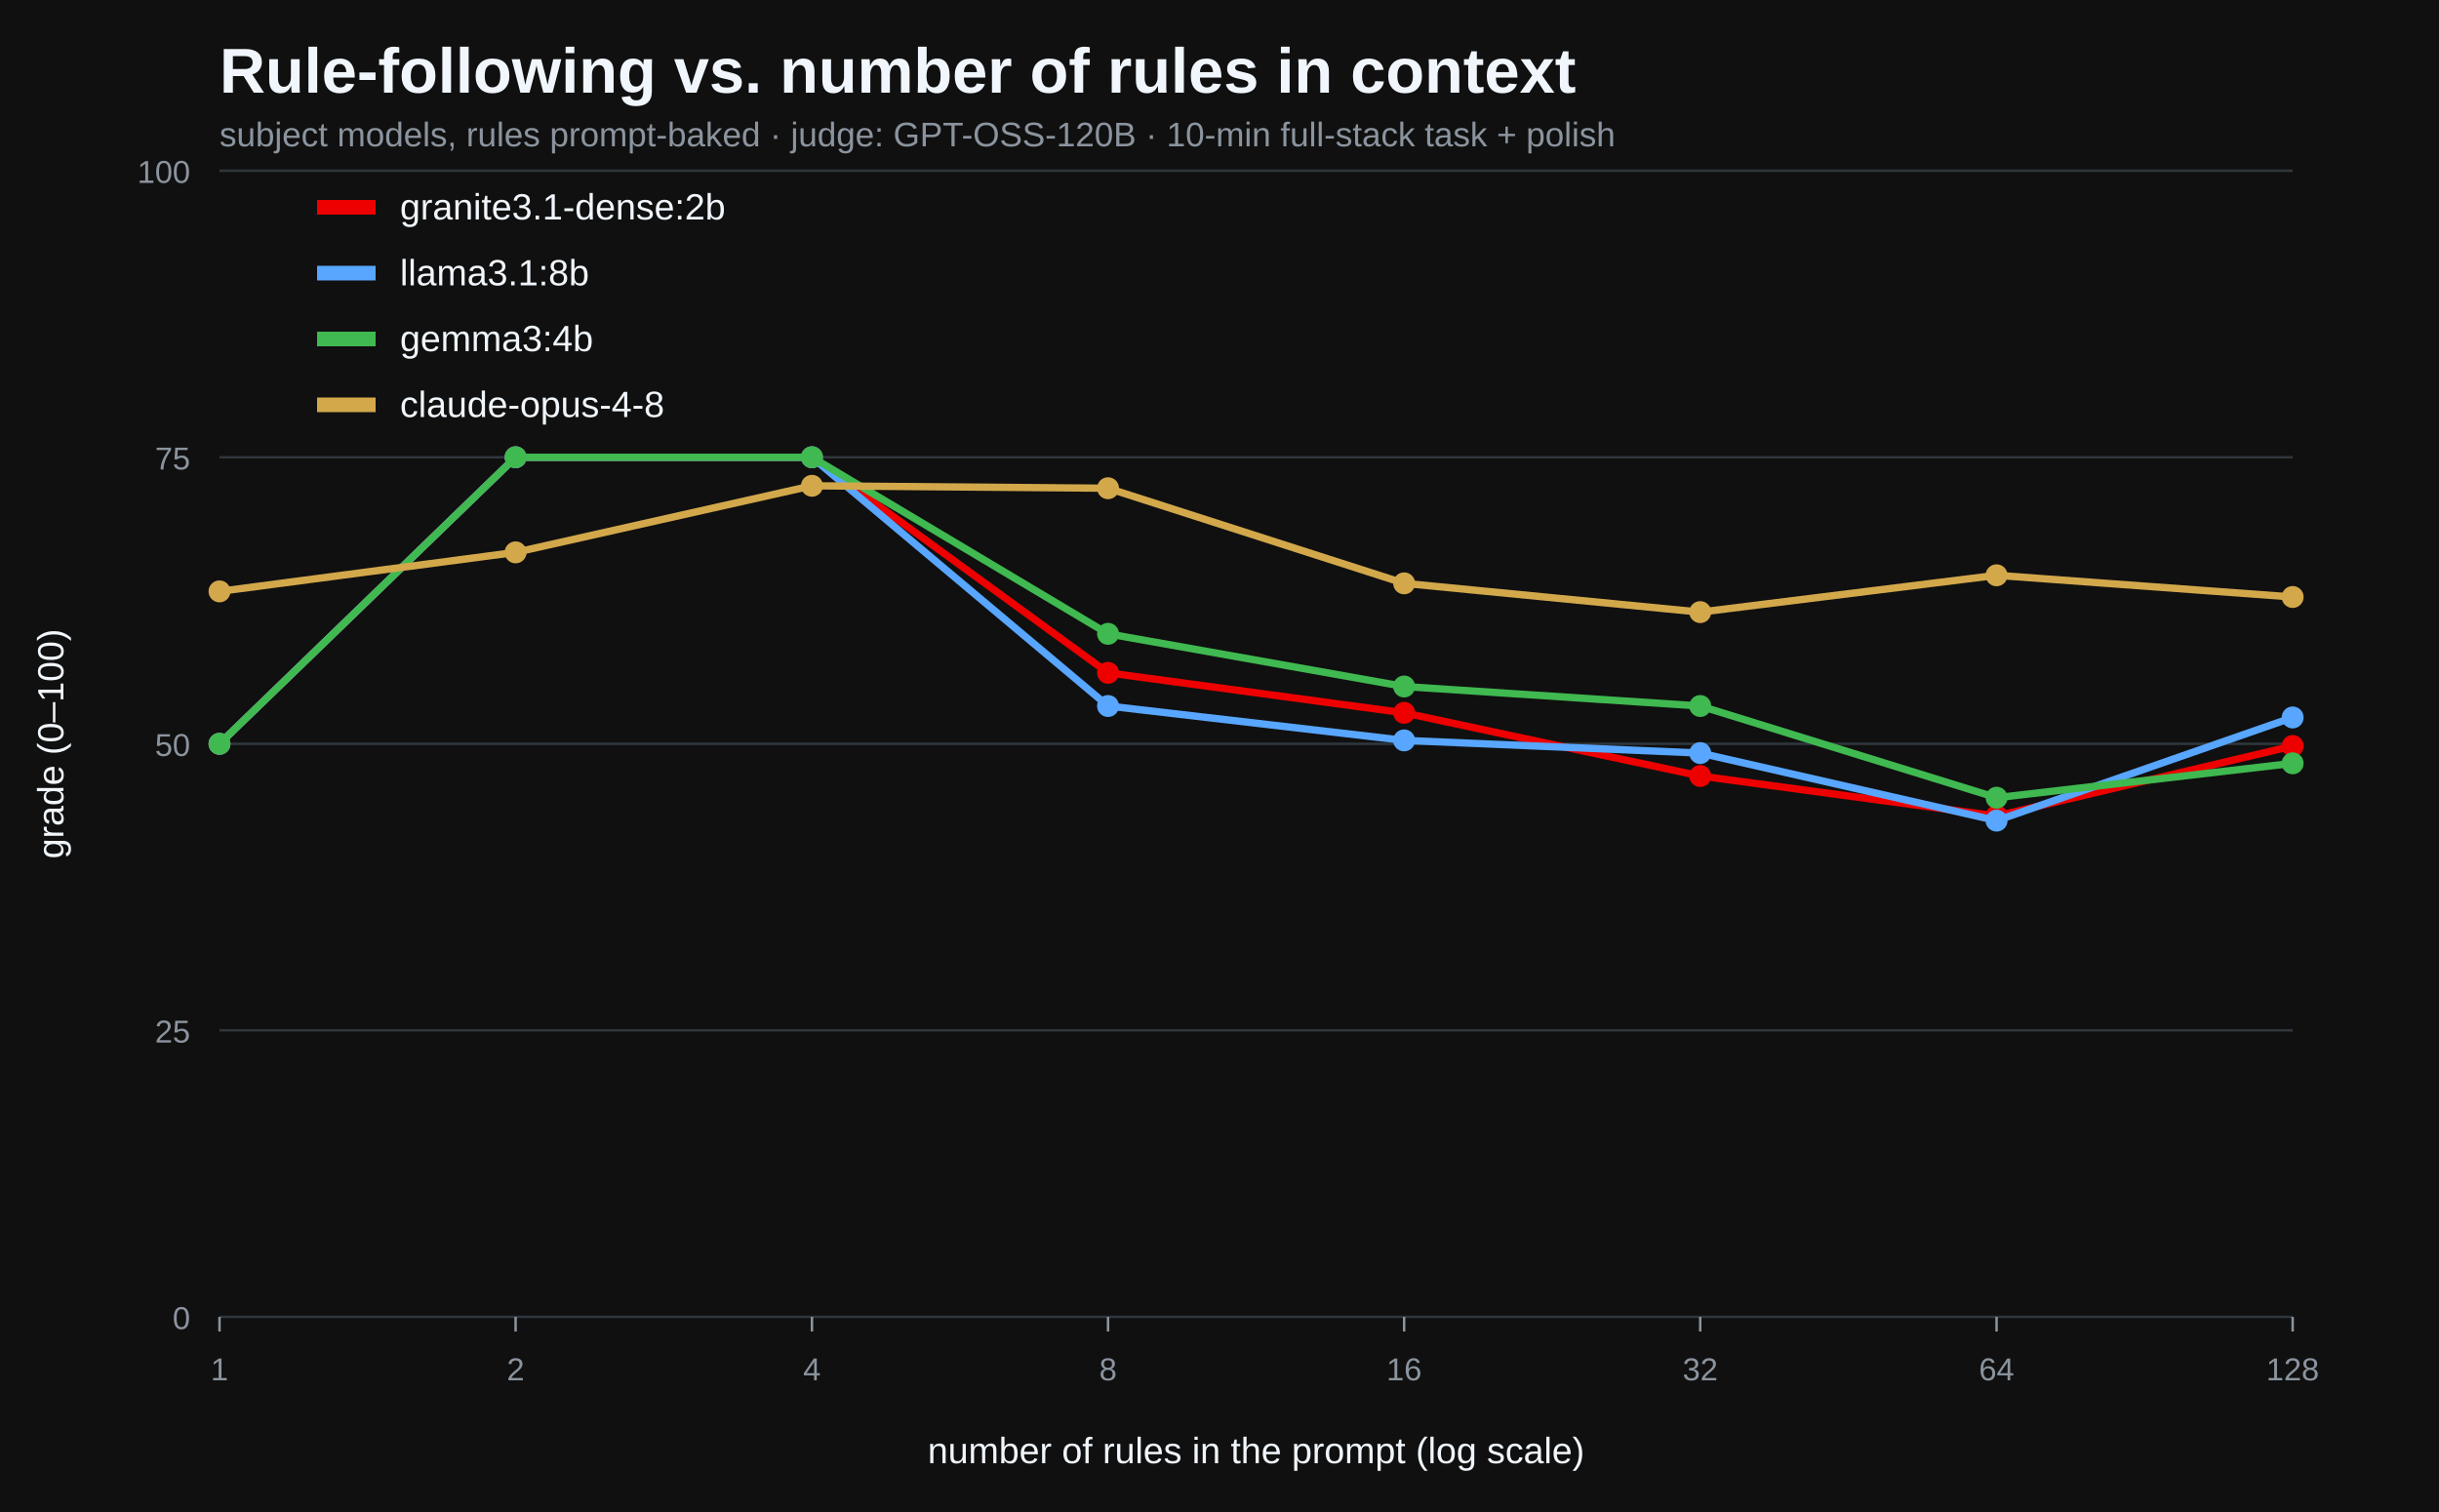
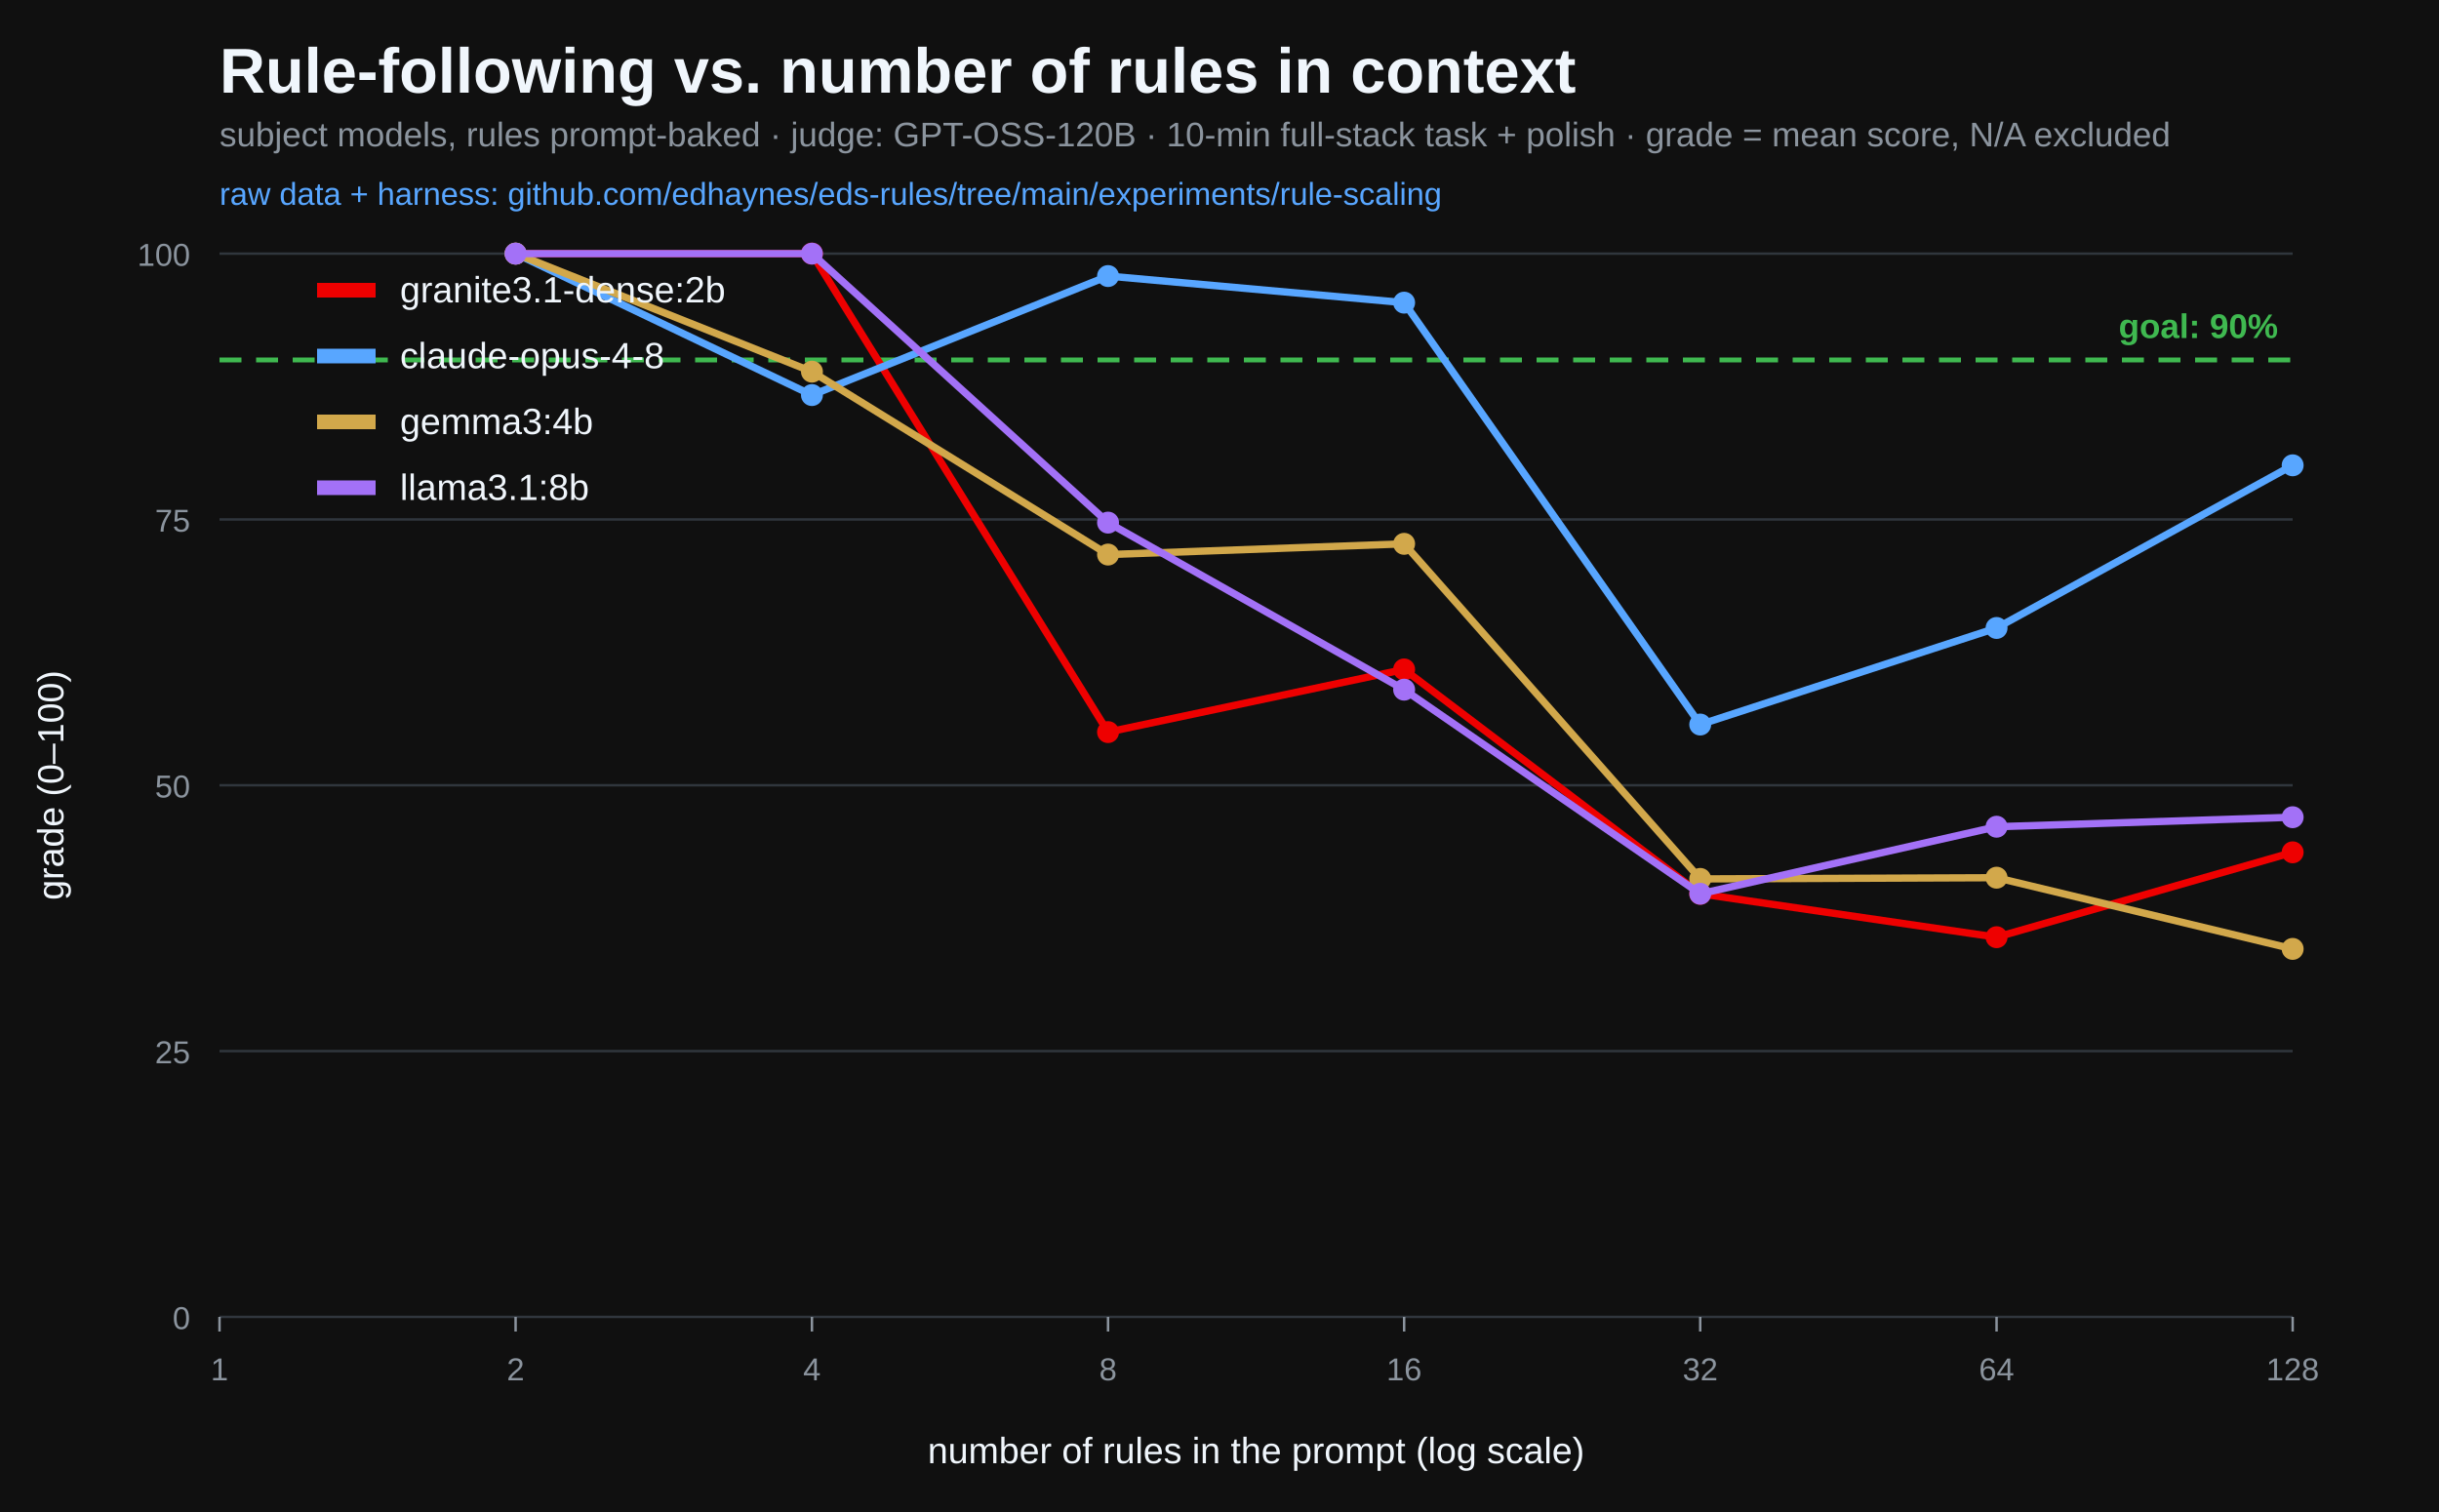
<svg xmlns="http://www.w3.org/2000/svg" width="1000" height="620" viewBox="0 0 1000 620" font-family="Arial,Helvetica,sans-serif">
  <rect width="1000" height="620" fill="#101010" />
  <text x="90" y="38" fill="#f0f6fc" font-size="26" font-weight="bold">Rule-following vs. number of rules in context</text>
-   <text x="90" y="60" fill="#8b949e" font-size="14">subject models, rules prompt-baked · judge: GPT-OSS-120B · 10-min full-stack task + polish</text>
+   <text x="90" y="60" fill="#8b949e" font-size="14">subject models, rules prompt-baked · judge: GPT-OSS-120B · 10-min full-stack task + polish · grade = mean score, N/A excluded</text>
+   <text x="90" y="84" fill="#58a6ff" font-size="13">raw data + harness: github.com/edhaynes/eds-rules/tree/main/experiments/rule-scaling</text>
  <line x1="90" y1="540.0" x2="940" y2="540.0" stroke="#30363d" stroke-width="1" />
  <text x="78" y="545.0" fill="#8b949e" font-size="13" text-anchor="end">0</text>
-   <line x1="90" y1="422.5" x2="940" y2="422.5" stroke="#30363d" stroke-width="1" />
-   <text x="78" y="427.5" fill="#8b949e" font-size="13" text-anchor="end">25</text>
-   <line x1="90" y1="305.0" x2="940" y2="305.0" stroke="#30363d" stroke-width="1" />
-   <text x="78" y="310.0" fill="#8b949e" font-size="13" text-anchor="end">50</text>
-   <line x1="90" y1="187.5" x2="940" y2="187.5" stroke="#30363d" stroke-width="1" />
-   <text x="78" y="192.5" fill="#8b949e" font-size="13" text-anchor="end">75</text>
-   <line x1="90" y1="70.0" x2="940" y2="70.0" stroke="#30363d" stroke-width="1" />
-   <text x="78" y="75.0" fill="#8b949e" font-size="13" text-anchor="end">100</text>
-   <text x="26" y="305" fill="#f0f6fc" font-size="15" transform="rotate(-90 26 305)" text-anchor="middle">grade (0–100)</text>
+   <line x1="90" y1="431.0" x2="940" y2="431.0" stroke="#30363d" stroke-width="1" />
+   <text x="78" y="436.0" fill="#8b949e" font-size="13" text-anchor="end">25</text>
+   <line x1="90" y1="322.0" x2="940" y2="322.0" stroke="#30363d" stroke-width="1" />
+   <text x="78" y="327.0" fill="#8b949e" font-size="13" text-anchor="end">50</text>
+   <line x1="90" y1="213.0" x2="940" y2="213.0" stroke="#30363d" stroke-width="1" />
+   <text x="78" y="218.0" fill="#8b949e" font-size="13" text-anchor="end">75</text>
+   <line x1="90" y1="104.0" x2="940" y2="104.0" stroke="#30363d" stroke-width="1" />
+   <text x="78" y="109.0" fill="#8b949e" font-size="13" text-anchor="end">100</text>
+   <line x1="90" y1="147.6" x2="940" y2="147.6" stroke="#3fb950" stroke-width="2" stroke-dasharray="9 6" />
+   <text x="934" y="138.6" fill="#3fb950" font-size="14" font-weight="bold" text-anchor="end">goal: 90%</text>
+   <text x="26" y="322" fill="#f0f6fc" font-size="15" transform="rotate(-90 26 322)" text-anchor="middle">grade (0–100)</text>
  <line x1="90.0" y1="540" x2="90.0" y2="546" stroke="#8b949e" />
  <text x="90.0" y="566" fill="#8b949e" font-size="13" text-anchor="middle">1</text>
  <line x1="211.4" y1="540" x2="211.4" y2="546" stroke="#8b949e" />
  <text x="211.4" y="566" fill="#8b949e" font-size="13" text-anchor="middle">2</text>
  <line x1="332.9" y1="540" x2="332.9" y2="546" stroke="#8b949e" />
  <text x="332.9" y="566" fill="#8b949e" font-size="13" text-anchor="middle">4</text>
  <line x1="454.3" y1="540" x2="454.3" y2="546" stroke="#8b949e" />
  <text x="454.3" y="566" fill="#8b949e" font-size="13" text-anchor="middle">8</text>
  <line x1="575.7" y1="540" x2="575.7" y2="546" stroke="#8b949e" />
  <text x="575.7" y="566" fill="#8b949e" font-size="13" text-anchor="middle">16</text>
  <line x1="697.1" y1="540" x2="697.1" y2="546" stroke="#8b949e" />
  <text x="697.1" y="566" fill="#8b949e" font-size="13" text-anchor="middle">32</text>
  <line x1="818.6" y1="540" x2="818.6" y2="546" stroke="#8b949e" />
  <text x="818.6" y="566" fill="#8b949e" font-size="13" text-anchor="middle">64</text>
  <line x1="940.0" y1="540" x2="940.0" y2="546" stroke="#8b949e" />
  <text x="940.0" y="566" fill="#8b949e" font-size="13" text-anchor="middle">128</text>
  <text x="515" y="600" fill="#f0f6fc" font-size="15" text-anchor="middle">number of rules in the prompt (log scale)</text>
-   <polyline points="90.0,305.0 211.4,187.5 332.9,187.5 454.3,275.9 575.7,292.3 697.1,318.2 818.6,334.6 940.0,305.9" fill="none" stroke="#ee0000" stroke-width="3" />
-   <circle cx="90.0" cy="305.0" r="4.5" fill="#ee0000" />
-   <circle cx="211.4" cy="187.5" r="4.5" fill="#ee0000" />
-   <circle cx="332.9" cy="187.5" r="4.5" fill="#ee0000" />
-   <circle cx="454.3" cy="275.9" r="4.5" fill="#ee0000" />
-   <circle cx="575.7" cy="292.3" r="4.5" fill="#ee0000" />
-   <circle cx="697.1" cy="318.2" r="4.5" fill="#ee0000" />
-   <circle cx="818.6" cy="334.6" r="4.5" fill="#ee0000" />
-   <circle cx="940.0" cy="305.9" r="4.5" fill="#ee0000" />
-   <polyline points="90.0,305.0 211.4,187.5 332.9,187.5 454.3,289.5 575.7,303.6 697.1,308.8 818.6,336.5 940.0,294.2" fill="none" stroke="#58a6ff" stroke-width="3" />
-   <circle cx="90.0" cy="305.0" r="4.5" fill="#58a6ff" />
-   <circle cx="211.4" cy="187.5" r="4.5" fill="#58a6ff" />
-   <circle cx="332.9" cy="187.5" r="4.5" fill="#58a6ff" />
-   <circle cx="454.3" cy="289.5" r="4.5" fill="#58a6ff" />
-   <circle cx="575.7" cy="303.6" r="4.5" fill="#58a6ff" />
-   <circle cx="697.1" cy="308.8" r="4.5" fill="#58a6ff" />
-   <circle cx="818.6" cy="336.5" r="4.5" fill="#58a6ff" />
-   <circle cx="940.0" cy="294.2" r="4.5" fill="#58a6ff" />
-   <polyline points="90.0,305.0 211.4,187.5 332.9,187.5 454.3,259.9 575.7,281.5 697.1,289.5 818.6,327.1 940.0,313.0" fill="none" stroke="#3fb950" stroke-width="3" />
-   <circle cx="90.0" cy="305.0" r="4.5" fill="#3fb950" />
-   <circle cx="211.4" cy="187.5" r="4.5" fill="#3fb950" />
-   <circle cx="332.9" cy="187.5" r="4.5" fill="#3fb950" />
-   <circle cx="454.3" cy="259.9" r="4.5" fill="#3fb950" />
-   <circle cx="575.7" cy="281.5" r="4.5" fill="#3fb950" />
-   <circle cx="697.1" cy="289.5" r="4.5" fill="#3fb950" />
-   <circle cx="818.6" cy="327.1" r="4.5" fill="#3fb950" />
-   <circle cx="940.0" cy="313.0" r="4.5" fill="#3fb950" />
-   <polyline points="90.0,242.5 211.4,226.5 332.9,199.2 454.3,200.2 575.7,239.2 697.1,251.0 818.6,235.9 940.0,244.8" fill="none" stroke="#d2a84b" stroke-width="3" />
-   <circle cx="90.0" cy="242.5" r="4.5" fill="#d2a84b" />
-   <circle cx="211.4" cy="226.5" r="4.5" fill="#d2a84b" />
-   <circle cx="332.9" cy="199.2" r="4.5" fill="#d2a84b" />
-   <circle cx="454.3" cy="200.2" r="4.5" fill="#d2a84b" />
-   <circle cx="575.7" cy="239.2" r="4.5" fill="#d2a84b" />
-   <circle cx="697.1" cy="251.0" r="4.5" fill="#d2a84b" />
-   <circle cx="818.6" cy="235.9" r="4.5" fill="#d2a84b" />
-   <circle cx="940.0" cy="244.8" r="4.5" fill="#d2a84b" />
-   <rect x="130" y="82" width="24" height="6" fill="#ee0000" />
-   <text x="164" y="90" fill="#f0f6fc" font-size="15">granite3.1-dense:2b</text>
-   <rect x="130" y="109" width="24" height="6" fill="#58a6ff" />
-   <text x="164" y="117" fill="#f0f6fc" font-size="15">llama3.1:8b</text>
-   <rect x="130" y="136" width="24" height="6" fill="#3fb950" />
-   <text x="164" y="144" fill="#f0f6fc" font-size="15">gemma3:4b</text>
-   <rect x="130" y="163" width="24" height="6" fill="#d2a84b" />
-   <text x="164" y="171" fill="#f0f6fc" font-size="15">claude-opus-4-8</text>
+   <polyline points="211.4,104.0 332.9,104.0 454.3,300.2 575.7,274.5 697.1,366.5 818.6,384.3 940.0,349.5" fill="none" stroke="#ee0000" stroke-width="3" />
+   <circle cx="211.4" cy="104.0" r="4.5" fill="#ee0000" />
+   <circle cx="332.9" cy="104.0" r="4.5" fill="#ee0000" />
+   <circle cx="454.3" cy="300.2" r="4.5" fill="#ee0000" />
+   <circle cx="575.7" cy="274.5" r="4.5" fill="#ee0000" />
+   <circle cx="697.1" cy="366.5" r="4.5" fill="#ee0000" />
+   <circle cx="818.6" cy="384.3" r="4.5" fill="#ee0000" />
+   <circle cx="940.0" cy="349.5" r="4.5" fill="#ee0000" />
+   <polyline points="211.4,104.0 332.9,162.0 454.3,113.2 575.7,124.1 697.1,297.1 818.6,257.5 940.0,190.8" fill="none" stroke="#58a6ff" stroke-width="3" />
+   <circle cx="211.4" cy="104.0" r="4.5" fill="#58a6ff" />
+   <circle cx="332.9" cy="162.0" r="4.5" fill="#58a6ff" />
+   <circle cx="454.3" cy="113.2" r="4.5" fill="#58a6ff" />
+   <circle cx="575.7" cy="124.1" r="4.5" fill="#58a6ff" />
+   <circle cx="697.1" cy="297.1" r="4.5" fill="#58a6ff" />
+   <circle cx="818.6" cy="257.5" r="4.5" fill="#58a6ff" />
+   <circle cx="940.0" cy="190.8" r="4.5" fill="#58a6ff" />
+   <polyline points="211.4,104.0 332.9,152.4 454.3,227.4 575.7,223.0 697.1,360.4 818.6,359.9 940.0,389.1" fill="none" stroke="#d2a84b" stroke-width="3" />
+   <circle cx="211.4" cy="104.0" r="4.5" fill="#d2a84b" />
+   <circle cx="332.9" cy="152.4" r="4.5" fill="#d2a84b" />
+   <circle cx="454.3" cy="227.4" r="4.5" fill="#d2a84b" />
+   <circle cx="575.7" cy="223.0" r="4.5" fill="#d2a84b" />
+   <circle cx="697.1" cy="360.4" r="4.5" fill="#d2a84b" />
+   <circle cx="818.6" cy="359.9" r="4.5" fill="#d2a84b" />
+   <circle cx="940.0" cy="389.1" r="4.5" fill="#d2a84b" />
+   <polyline points="211.4,104.0 332.9,104.0 454.3,214.3 575.7,282.8 697.1,366.5 818.6,339.0 940.0,335.1" fill="none" stroke="#a371f7" stroke-width="3" />
+   <circle cx="211.4" cy="104.0" r="4.5" fill="#a371f7" />
+   <circle cx="332.9" cy="104.0" r="4.5" fill="#a371f7" />
+   <circle cx="454.3" cy="214.3" r="4.5" fill="#a371f7" />
+   <circle cx="575.7" cy="282.8" r="4.5" fill="#a371f7" />
+   <circle cx="697.1" cy="366.5" r="4.5" fill="#a371f7" />
+   <circle cx="818.6" cy="339.0" r="4.5" fill="#a371f7" />
+   <circle cx="940.0" cy="335.1" r="4.5" fill="#a371f7" />
+   <rect x="130" y="116" width="24" height="6" fill="#ee0000" />
+   <text x="164" y="124" fill="#f0f6fc" font-size="15">granite3.1-dense:2b</text>
+   <rect x="130" y="143" width="24" height="6" fill="#58a6ff" />
+   <text x="164" y="151" fill="#f0f6fc" font-size="15">claude-opus-4-8</text>
+   <rect x="130" y="170" width="24" height="6" fill="#d2a84b" />
+   <text x="164" y="178" fill="#f0f6fc" font-size="15">gemma3:4b</text>
+   <rect x="130" y="197" width="24" height="6" fill="#a371f7" />
+   <text x="164" y="205" fill="#f0f6fc" font-size="15">llama3.1:8b</text>
</svg>
